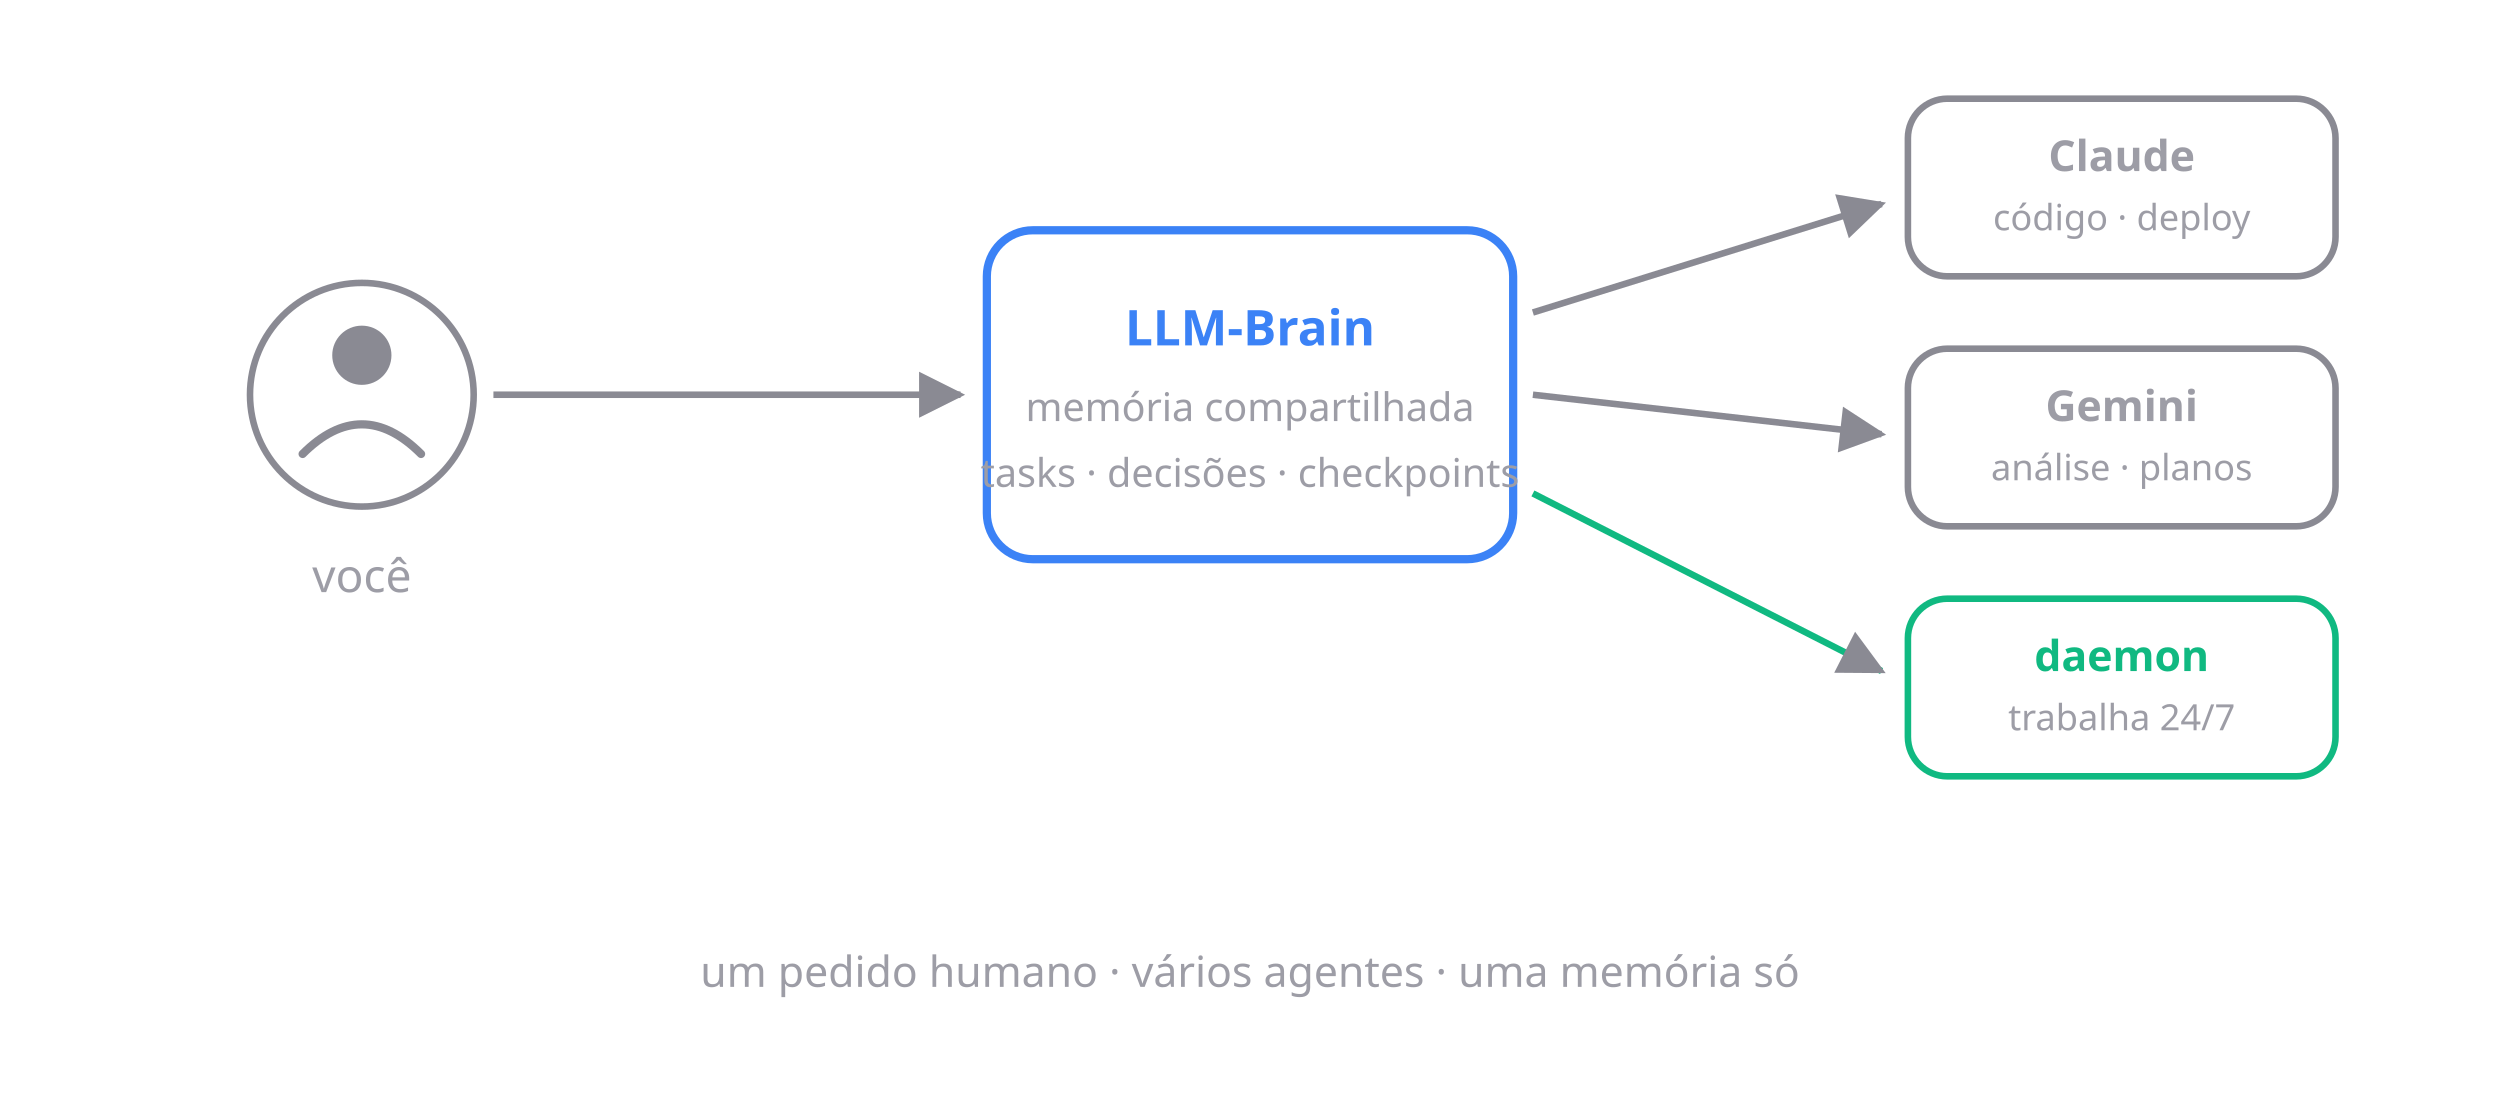
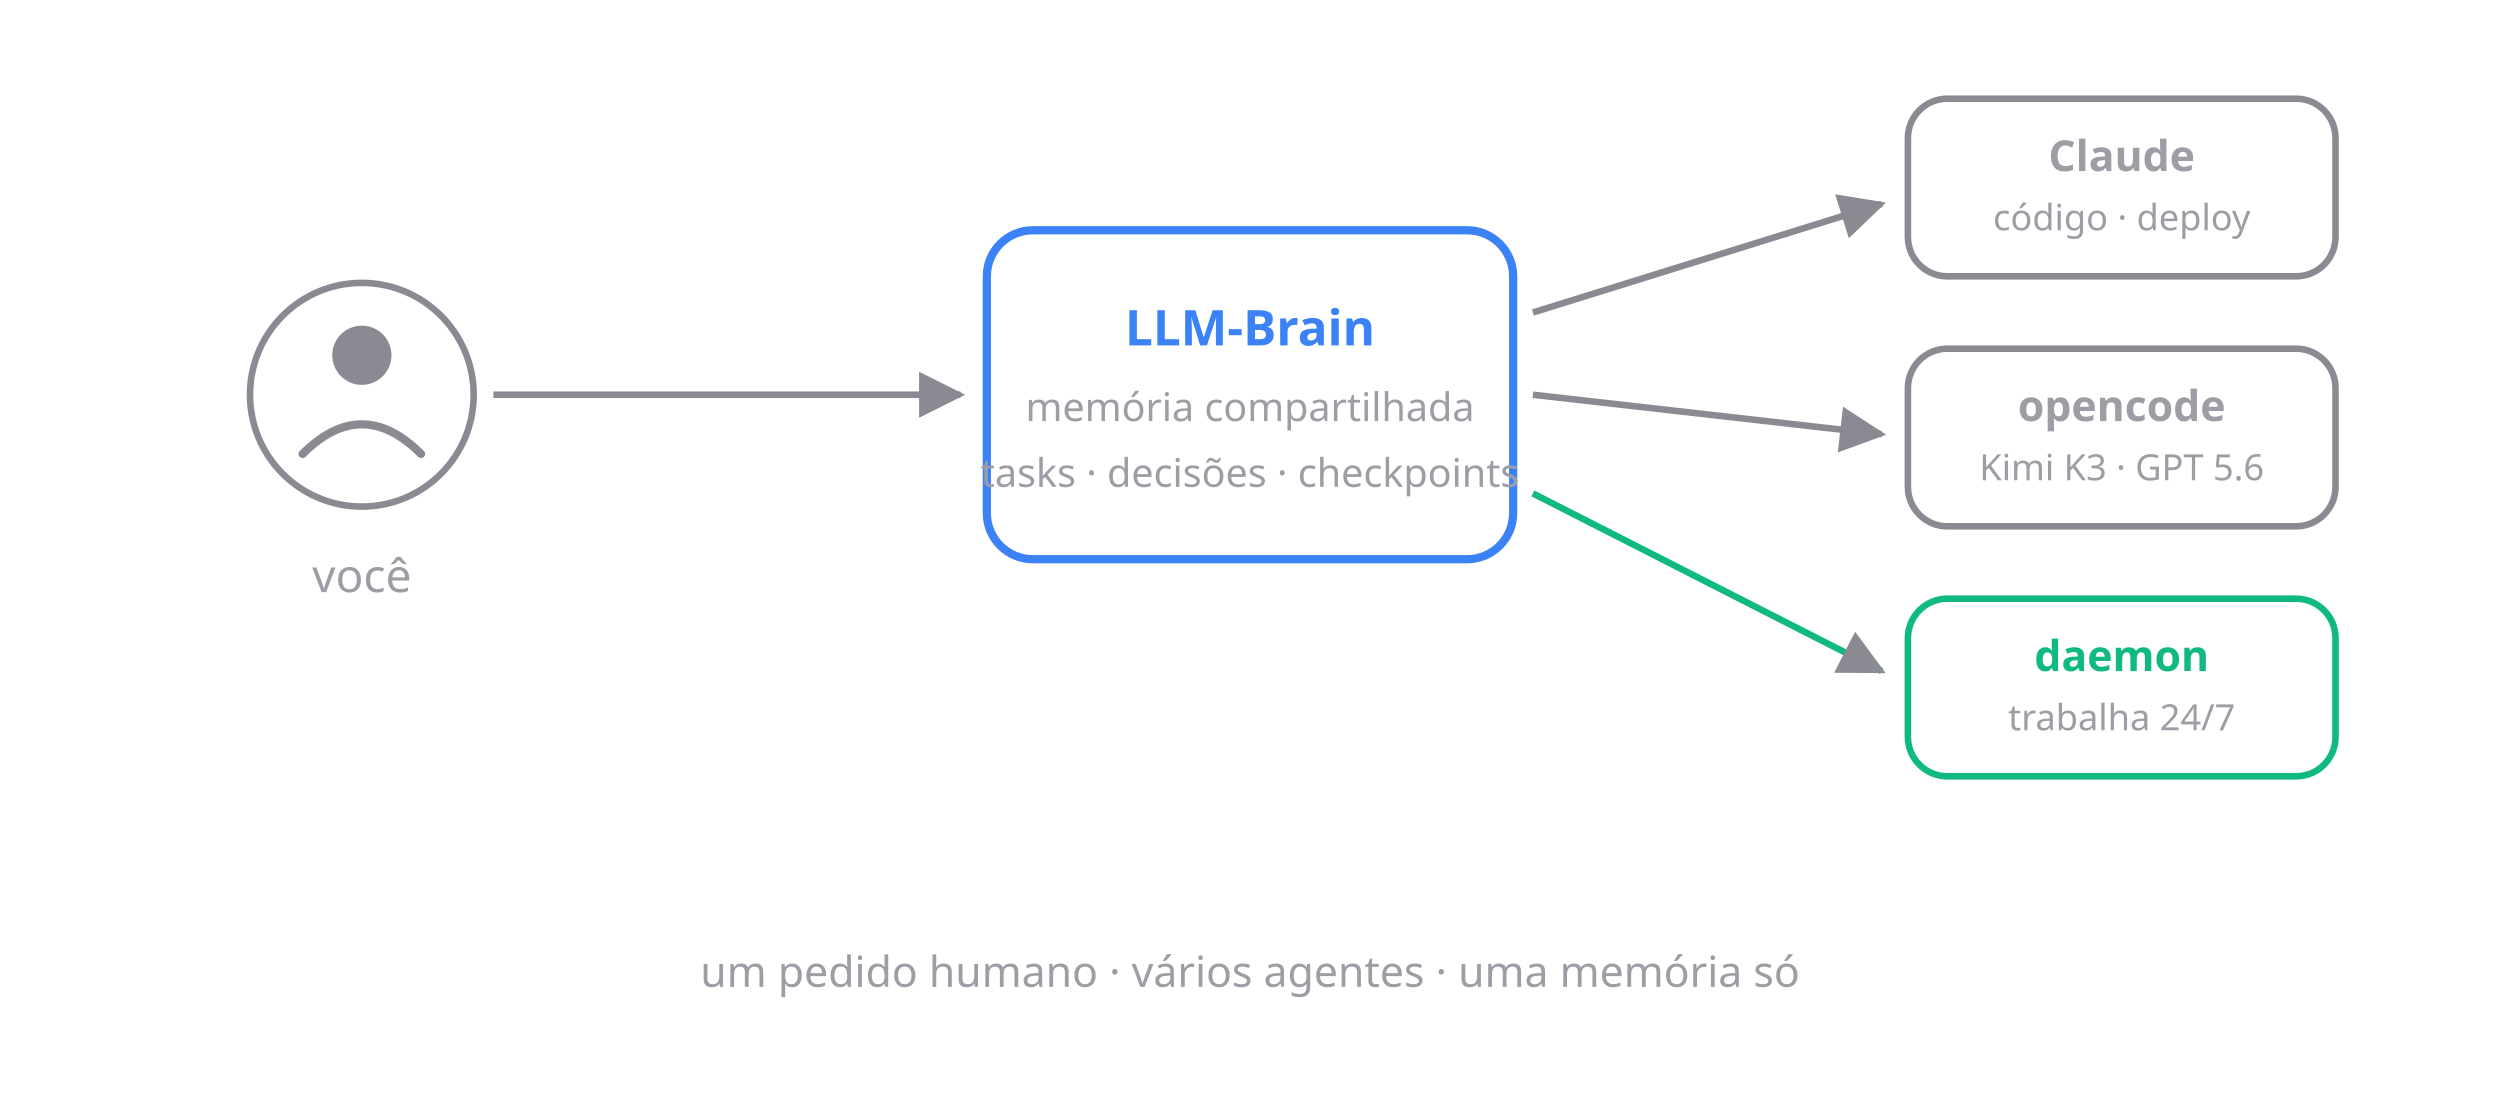
<svg xmlns="http://www.w3.org/2000/svg" viewBox="0 0 760 340" font-family="ui-sans-serif, system-ui, sans-serif">
  <defs>
    <marker id="arr" viewBox="0 0 10 10" refX="9" refY="5" markerWidth="7" markerHeight="7" orient="auto-start-reverse">
      <path d="M0 0 L10 5 L0 10 z" fill="#8a8a93" />
    </marker>
  </defs>
  <g>
    <circle cx="110" cy="120" r="34" fill="none" stroke="#8a8a93" stroke-width="2" />
    <circle cx="110" cy="108" r="9" fill="#8a8a93" />
    <path d="M92 138 q18 -18 36 0" fill="none" stroke="#8a8a93" stroke-width="2.5" stroke-linecap="round" />
    <text x="110" y="180" text-anchor="middle" font-size="14" fill="#9d9da6">você</text>
  </g>
  <g>
    <rect x="300" y="70" width="160" height="100" rx="14" fill="none" stroke="#3b82f6" stroke-width="2.5" />
    <text x="380" y="105" text-anchor="middle" font-size="15" font-weight="600" fill="#3b82f6">LLM-Brain</text>
    <text x="380" y="128" text-anchor="middle" font-size="12" fill="#9d9da6">memória compartilhada</text>
    <text x="380" y="148" text-anchor="middle" font-size="12" fill="#9d9da6">tasks · decisões · checkpoints</text>
  </g>
  <g>
    <rect x="580" y="30" width="130" height="54" rx="12" fill="none" stroke="#8a8a93" stroke-width="2" />
    <text x="645" y="52" text-anchor="middle" font-size="13" font-weight="600" fill="#9d9da6">Claude</text>
    <text x="645" y="70" text-anchor="middle" font-size="11" fill="#9d9da6">código · deploy</text>
    <rect x="580" y="106" width="130" height="54" rx="12" fill="none" stroke="#8a8a93" stroke-width="2" />
-     <text x="645" y="128" text-anchor="middle" font-size="13" font-weight="600" fill="#9d9da6">Gemini</text>
-     <text x="645" y="146" text-anchor="middle" font-size="11" fill="#9d9da6">análise · planos</text>
+     <text x="645" y="128" text-anchor="middle" font-size="13" font-weight="600" fill="#9d9da6">opencode</text>
+     <text x="645" y="146" text-anchor="middle" font-size="11" fill="#9d9da6">Kimi K3 · GPT 5.6</text>
    <rect x="580" y="182" width="130" height="54" rx="12" fill="none" stroke="#10b981" stroke-width="2" />
    <text x="645" y="204" text-anchor="middle" font-size="13" font-weight="600" fill="#10b981">daemon</text>
    <text x="645" y="222" text-anchor="middle" font-size="11" fill="#9d9da6">trabalha 24/7</text>
  </g>
  <line x1="150" y1="120" x2="292" y2="120" stroke="#8a8a93" stroke-width="2" marker-end="url(#arr)" />
  <line x1="466" y1="95" x2="572" y2="62" stroke="#8a8a93" stroke-width="2" marker-end="url(#arr)" />
  <line x1="466" y1="120" x2="572" y2="132" stroke="#8a8a93" stroke-width="2" marker-end="url(#arr)" />
  <line x1="466" y1="150" x2="572" y2="204" stroke="#10b981" stroke-width="2" marker-end="url(#arr)" />
  <text x="380" y="300" text-anchor="middle" font-size="13" fill="#9d9da6">um pedido humano · vários agentes · uma memória só</text>
</svg>
